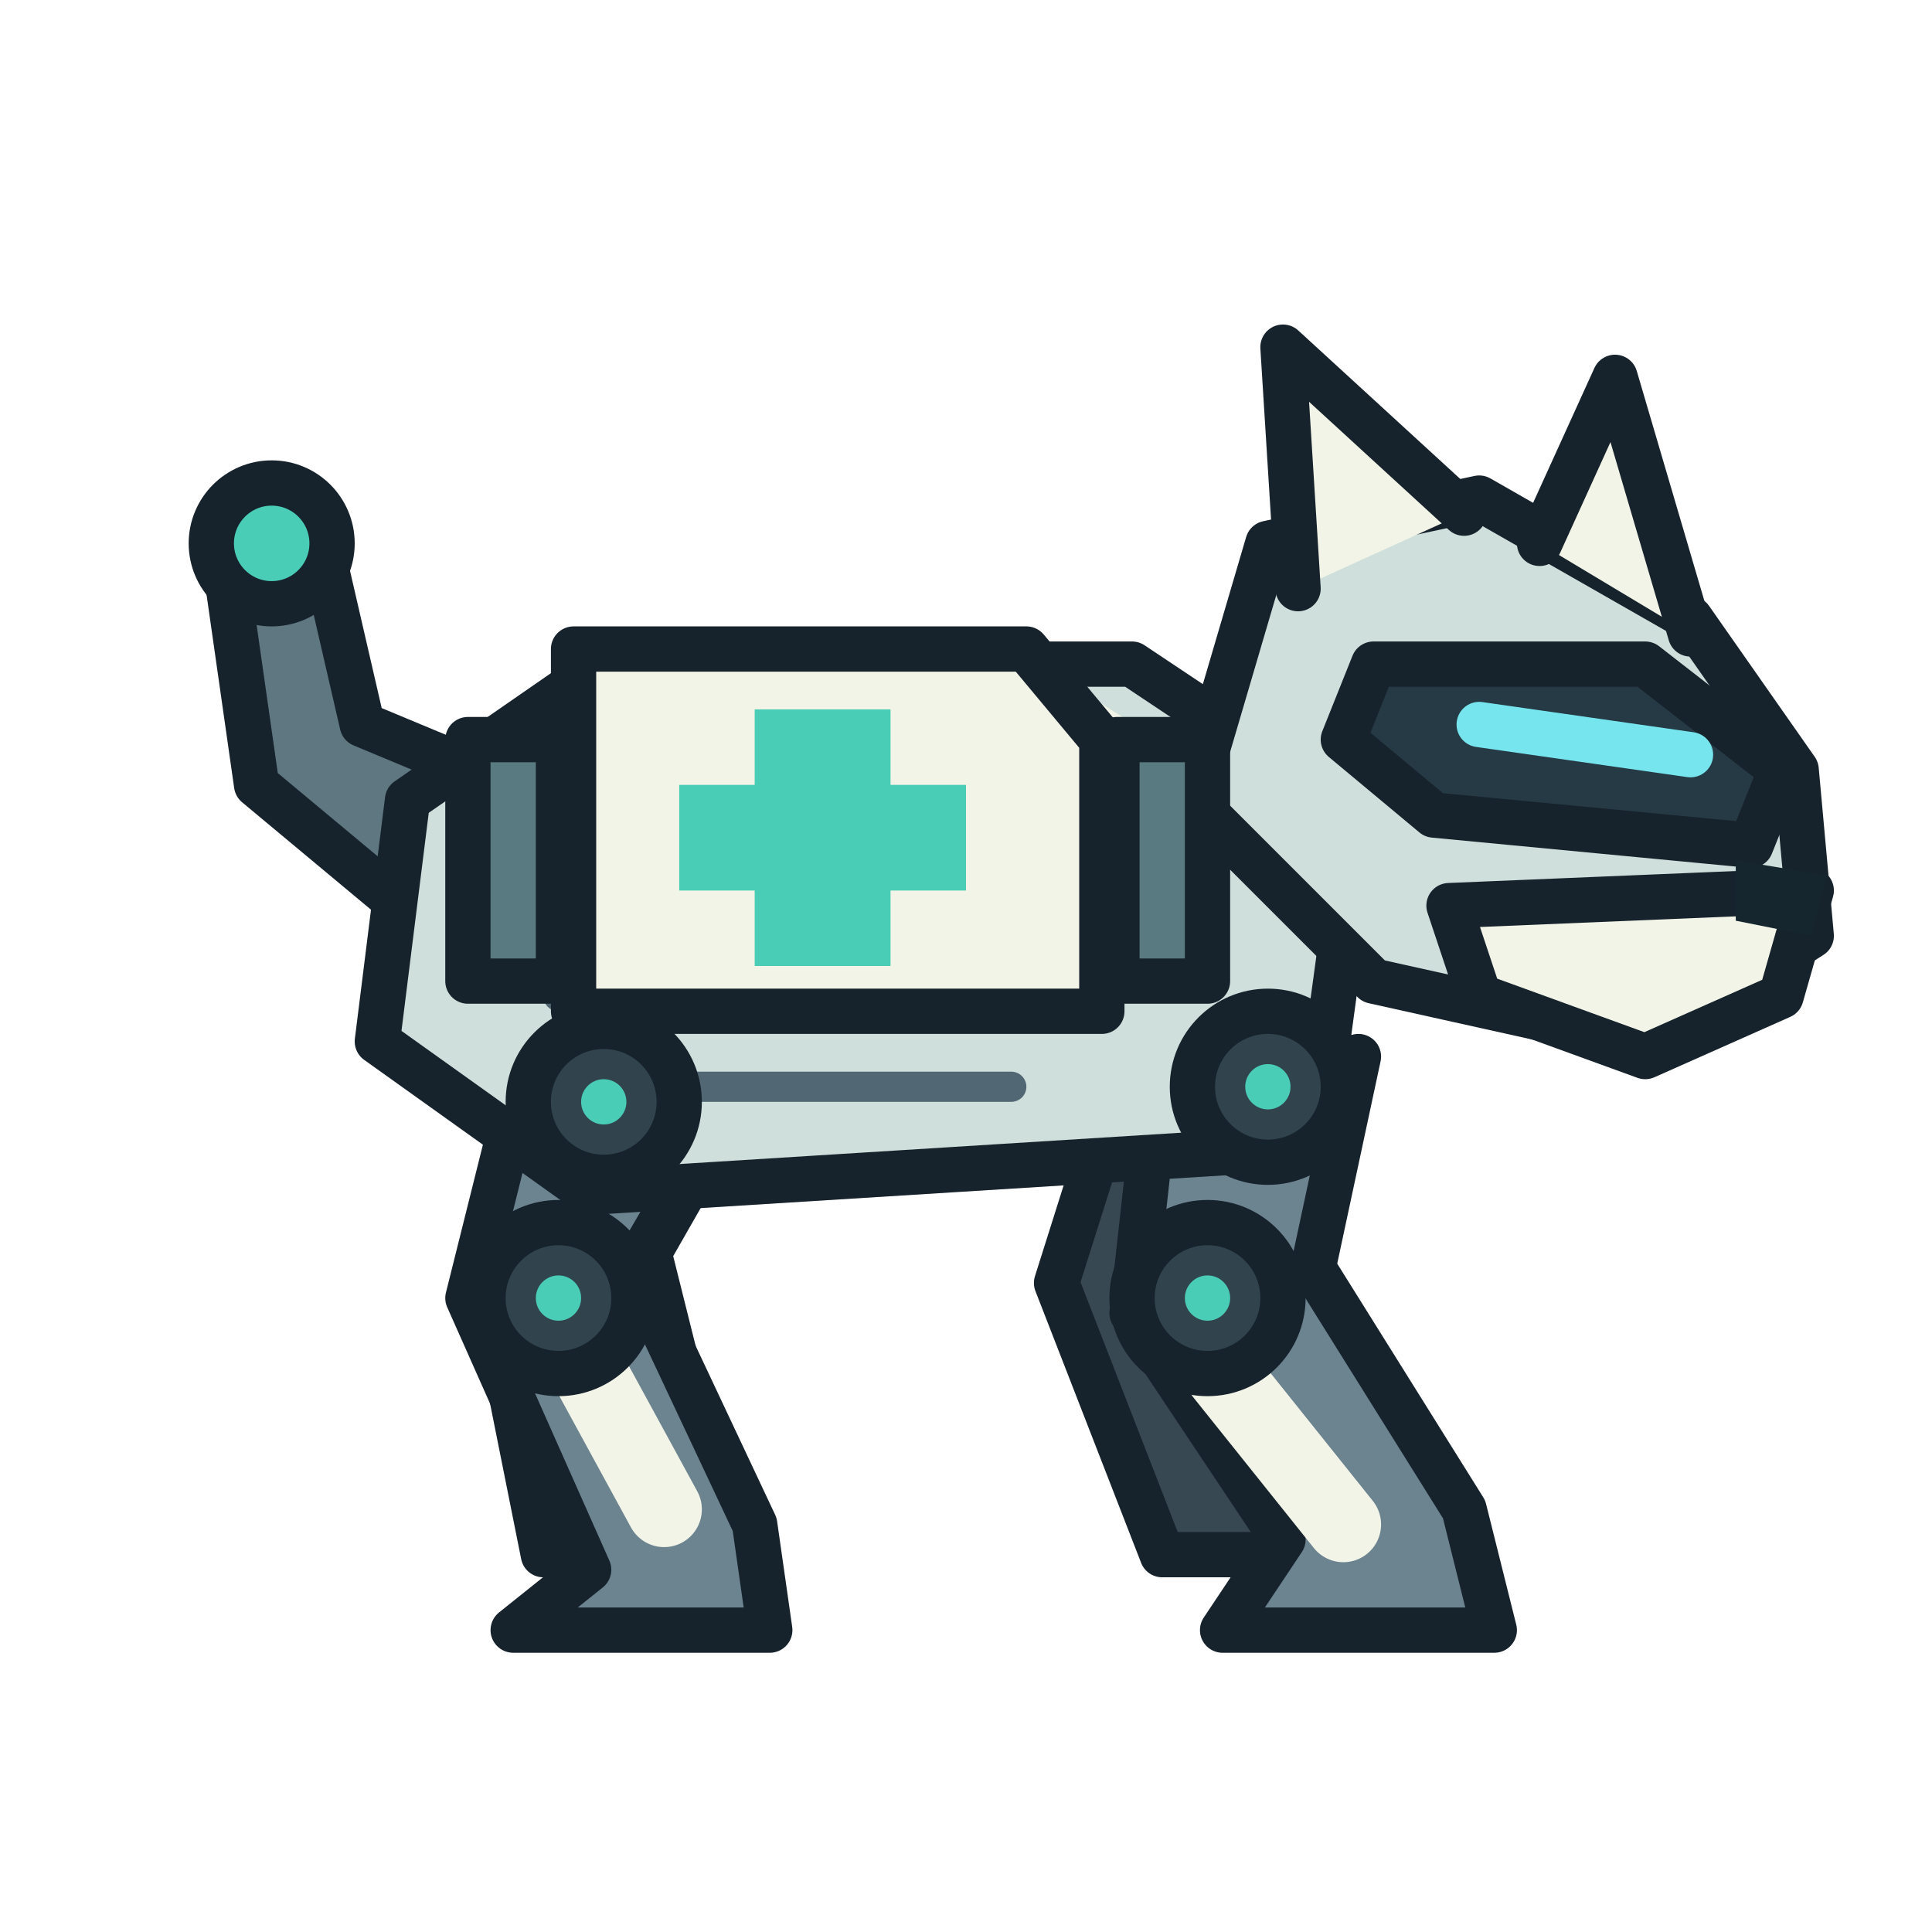
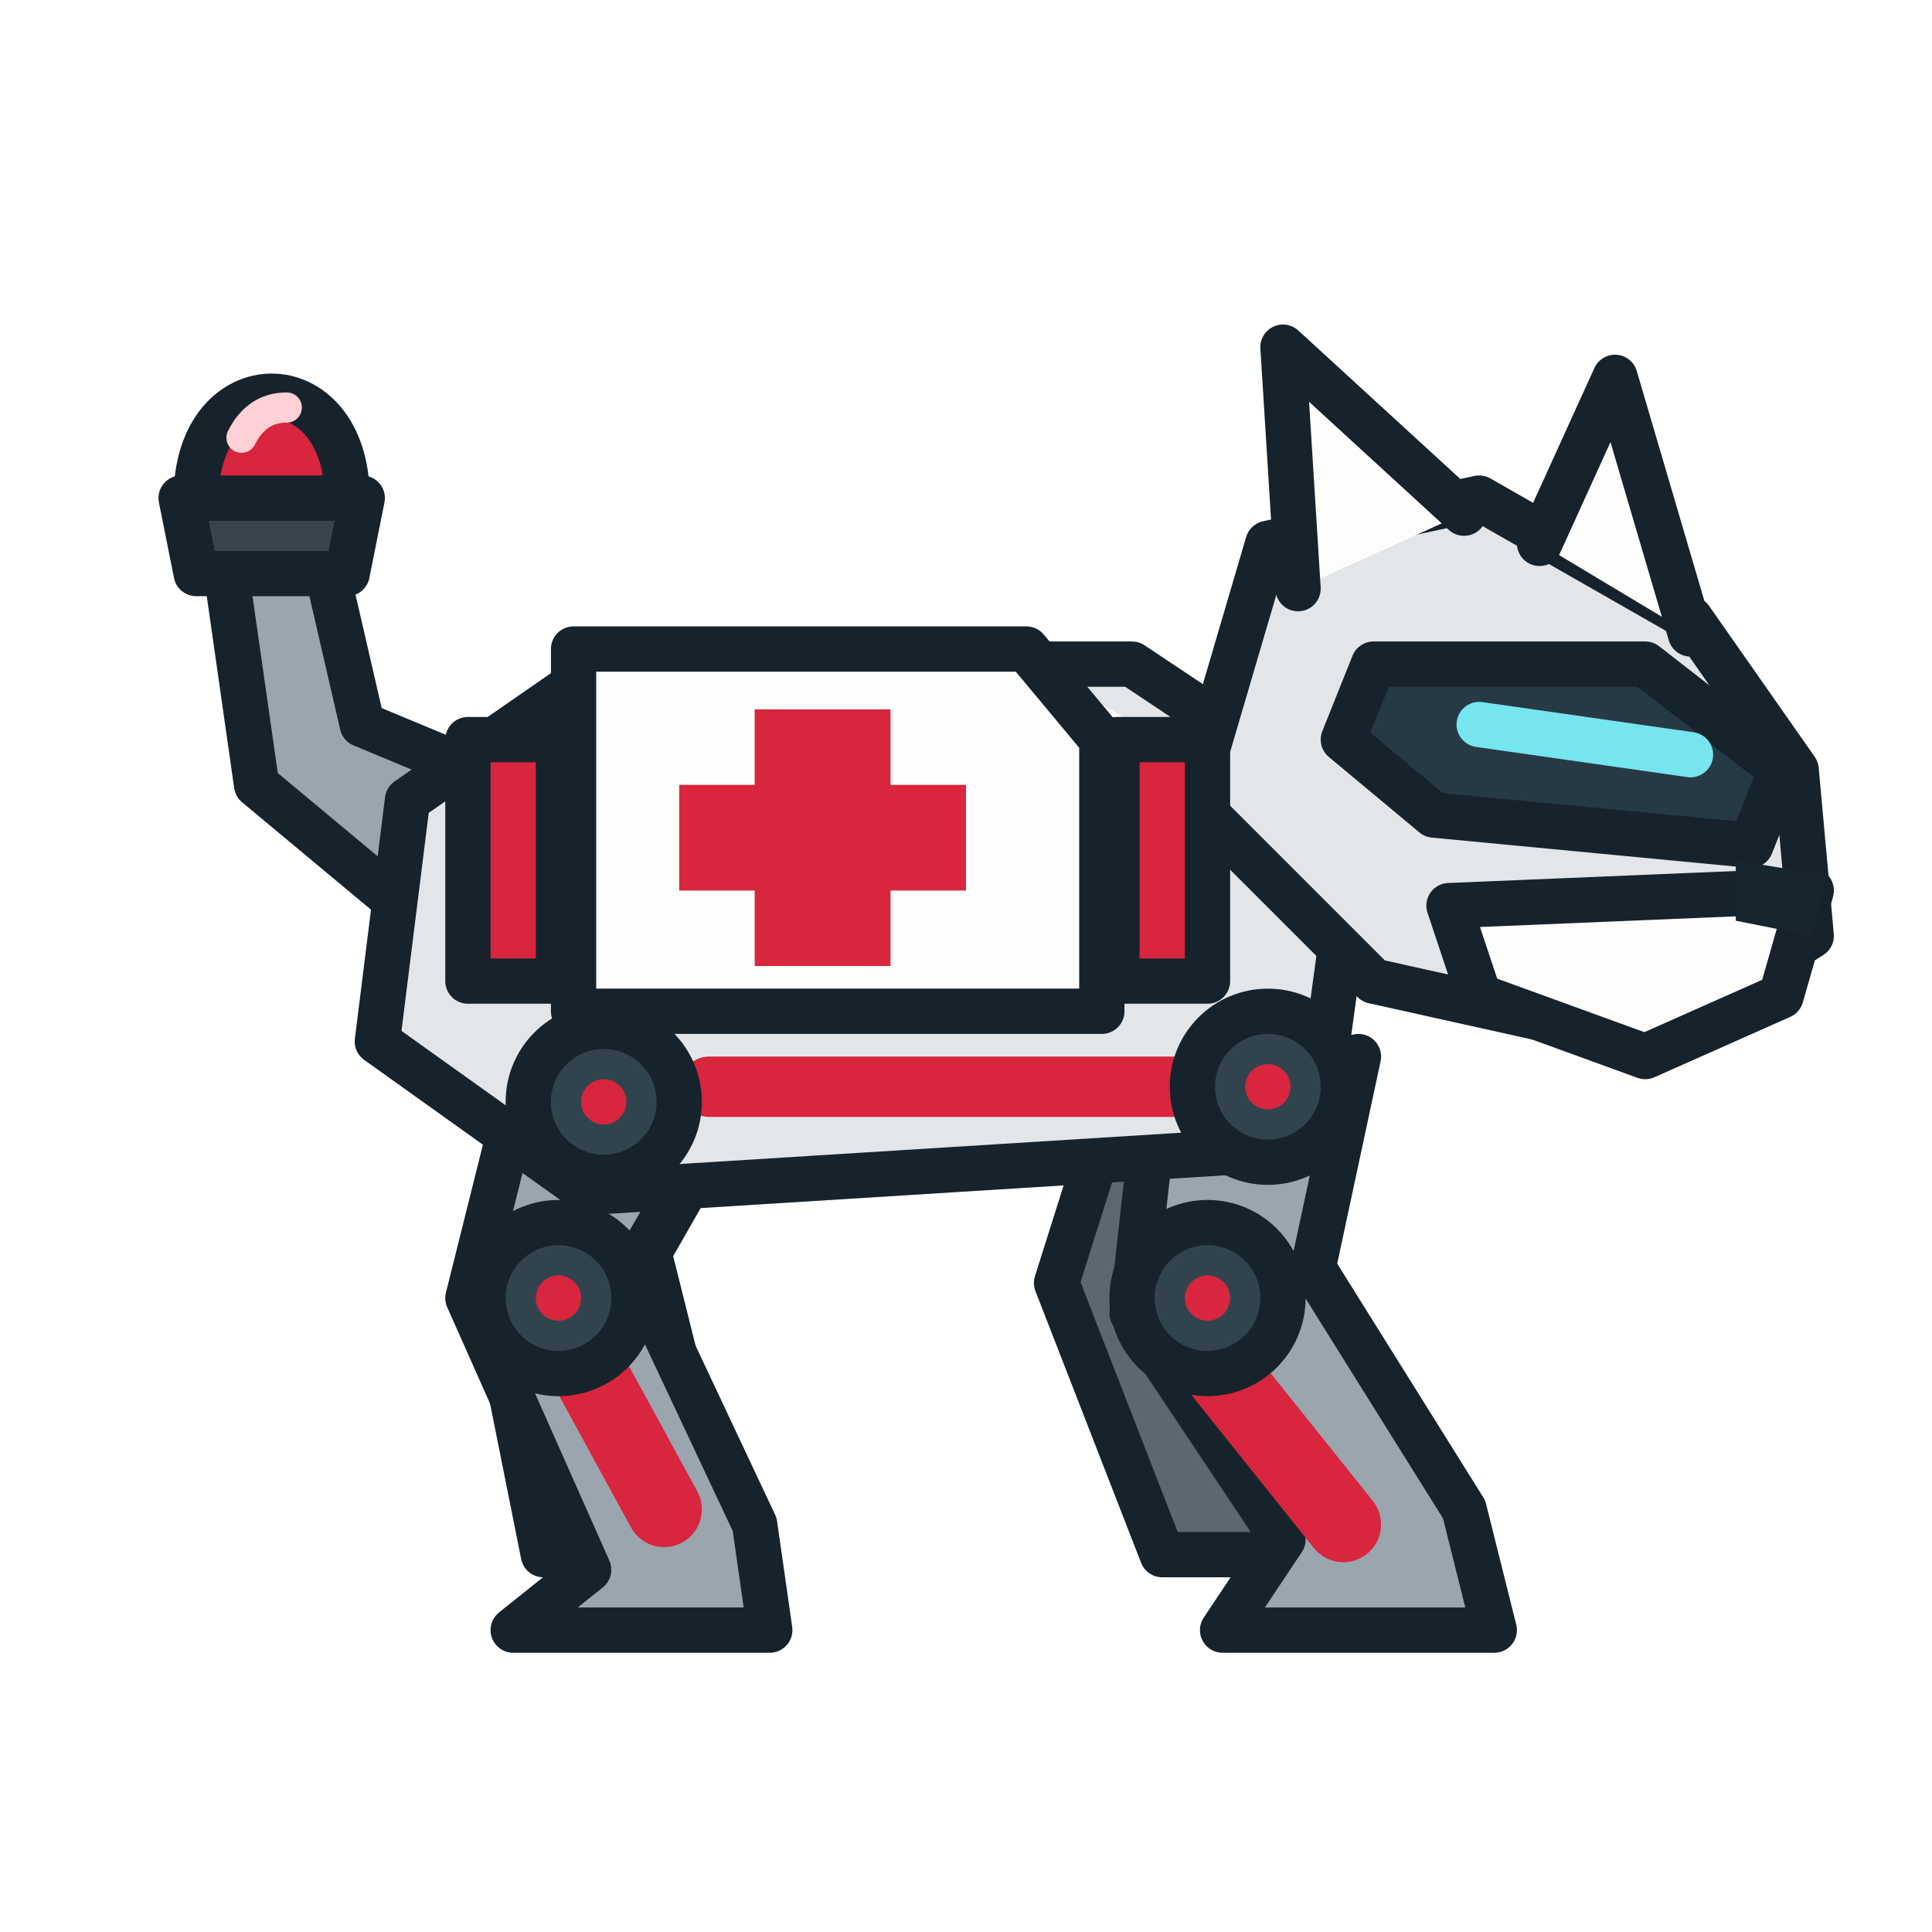
<svg xmlns="http://www.w3.org/2000/svg" width="128" height="128" viewBox="0 0 128 128">
  <g stroke="#17232c" stroke-width="3" stroke-linecap="round" stroke-linejoin="round">
    <g id="part-hindFar">
-       <path d="M38 67 32 83 36 103 48 103 43 83 51 69" fill="#384852" />
+       <path d="M38 67 32 83 36 103 48 103 43 83 51 69" fill="#5c6871" />
    </g>
    <g id="part-frontFar">
-       <path d="M76 66 70 85 77 103 89 103 82 83 88 68" fill="#384852" />
+       <path d="M76 66 70 85 77 103 89 103 82 83 88 68" fill="#5c6871" />
    </g>
    <g id="part-hindNear">
-       <path d="M35 70 31 86 39 104 34 108 51 108 50 101 42 84 49 72" fill="#6c8390" />
-       <path d="M38 89 44 100" stroke="#f3f4e8" stroke-width="5" />
+       <path d="M35 70 31 86 39 104 34 108 51 108 50 101 42 84 49 72" fill="#9aa5ae" />
+       <path d="M38 89 44 100" stroke="#d7263d" stroke-width="5" />
      <circle cx="37" cy="86" r="5" fill="#31444e" />
-       <circle cx="37" cy="86" r="1.5" fill="#4acdb7" stroke="none" />
+       <circle cx="37" cy="86" r="1.5" fill="#d7263d" stroke="none" />
    </g>
    <g id="part-frontNear">
-       <path d="M77 69 75 87 85 102 81 108 99 108 97 100 87 84 90 70" fill="#6c8390" />
-       <path d="M81 91 89 101" stroke="#f3f4e8" stroke-width="5" />
+       <path d="M77 69 75 87 85 102 81 108 99 108 97 100 87 84 90 70" fill="#9aa5ae" />
+       <path d="M81 91 89 101" stroke="#d7263d" stroke-width="5" />
      <circle cx="80" cy="86" r="5" fill="#31444e" />
-       <circle cx="80" cy="86" r="1.5" fill="#4acdb7" stroke="none" />
+       <circle cx="80" cy="86" r="1.5" fill="#d7263d" stroke="none" />
    </g>
    <g id="part-body">
-       <path d="M29 62 17 52 15 38 21 35 24 48 36 53" fill="#5f7781" />
-       <circle cx="18" cy="36" r="4" fill="#4acdb7" />
-       <path d="M27 53 40 44 75 44 90 54 87 76 39 79 25 69Z" fill="#cfdfdc" />
-       <path d="M37 46 72 46 83 53 74 60 33 59Z" fill="#f3f4e8" stroke="none" />
-       <path d="M37 66H72 M45 72H67" fill="none" stroke="#526774" stroke-width="2" />
+       <path d="M29 62 17 52 15 38 21 35 24 48 36 53" fill="#9aa5ae" />
+       <path d="M12 33H24L23 38H13Z" fill="#3a444c" />
+       <path d="M13 33C13 24 23 24 23 33Z" fill="#d7263d" />
+       <path d="M16 29q1-2 3-2" stroke="#ffd0d5" stroke-width="2" fill="none" />
+       <path d="M27 53 40 44 75 44 90 54 87 76 39 79 25 69Z" fill="#e2e6e9" />
+       <path d="M37 46 72 46 83 53 74 60 33 59Z" fill="#fdfdfb" stroke="none" />
+       <path d="M47 72H78" stroke="#d7263d" stroke-width="4" />
      <circle cx="40" cy="73" r="5" fill="#31444e" />
-       <circle cx="40" cy="73" r="1.5" fill="#4acdb7" stroke="none" />
+       <circle cx="40" cy="73" r="1.5" fill="#d7263d" stroke="none" />
      <circle cx="84" cy="72" r="5" fill="#31444e" />
-       <circle cx="84" cy="72" r="1.5" fill="#4acdb7" stroke="none" />
-       <path d="M79 53 84 36 98 33 112 41 119 51 120 62 109 69 91 65 85 59Z" fill="#cfdfdc" />
-       <path d="M86 39 85 23 97 34 M102 36 107 25 112 42" fill="#f3f4e8" />
+       <circle cx="84" cy="72" r="1.5" fill="#d7263d" stroke="none" />
+       <path d="M79 53 84 36 98 33 112 41 119 51 120 62 109 69 91 65 85 59Z" fill="#e2e6e9" />
+       <path d="M86 39 85 23 97 34 M102 36 107 25 112 42" fill="#fdfdfb" />
      <path d="M91 44 109 44 118 51 116 56 95 54 89 49Z" fill="#263a46" />
      <path d="m98 48 14 2" stroke="#76e5ed" stroke-width="3" />
-       <path d="M96 60 120 59 118 66 109 70 98 66Z" fill="#f3f4e8" />
+       <path d="M96 60 120 59 118 66 109 70 98 66Z" fill="#fdfdfb" />
      <path d="M115 57 121 58 120 62 115 61Z" fill="#15262f" stroke="none" />
-       <path d="M38 43 68 43 73 49 73 67 38 67Z" fill="#f3f4e8" />
-       <path d="M50 47H59V52H64V59H59V64H50V59H45V52H50Z" fill="#4acdb7" stroke="none" />
-       <path d="M31 49H37V65H31Z M74 49H80V65H74Z" fill="#587a80" />
+       <path d="M38 43 68 43 73 49 73 67 38 67Z" fill="#fdfdfb" />
+       <path d="M50 47H59V52H64V59H59V64H50V59H45V52H50Z" fill="#d7263d" stroke="none" />
+       <path d="M31 49H37V65H31Z M74 49H80V65H74Z" fill="#d7263d" />
    </g>
  </g>
</svg>
